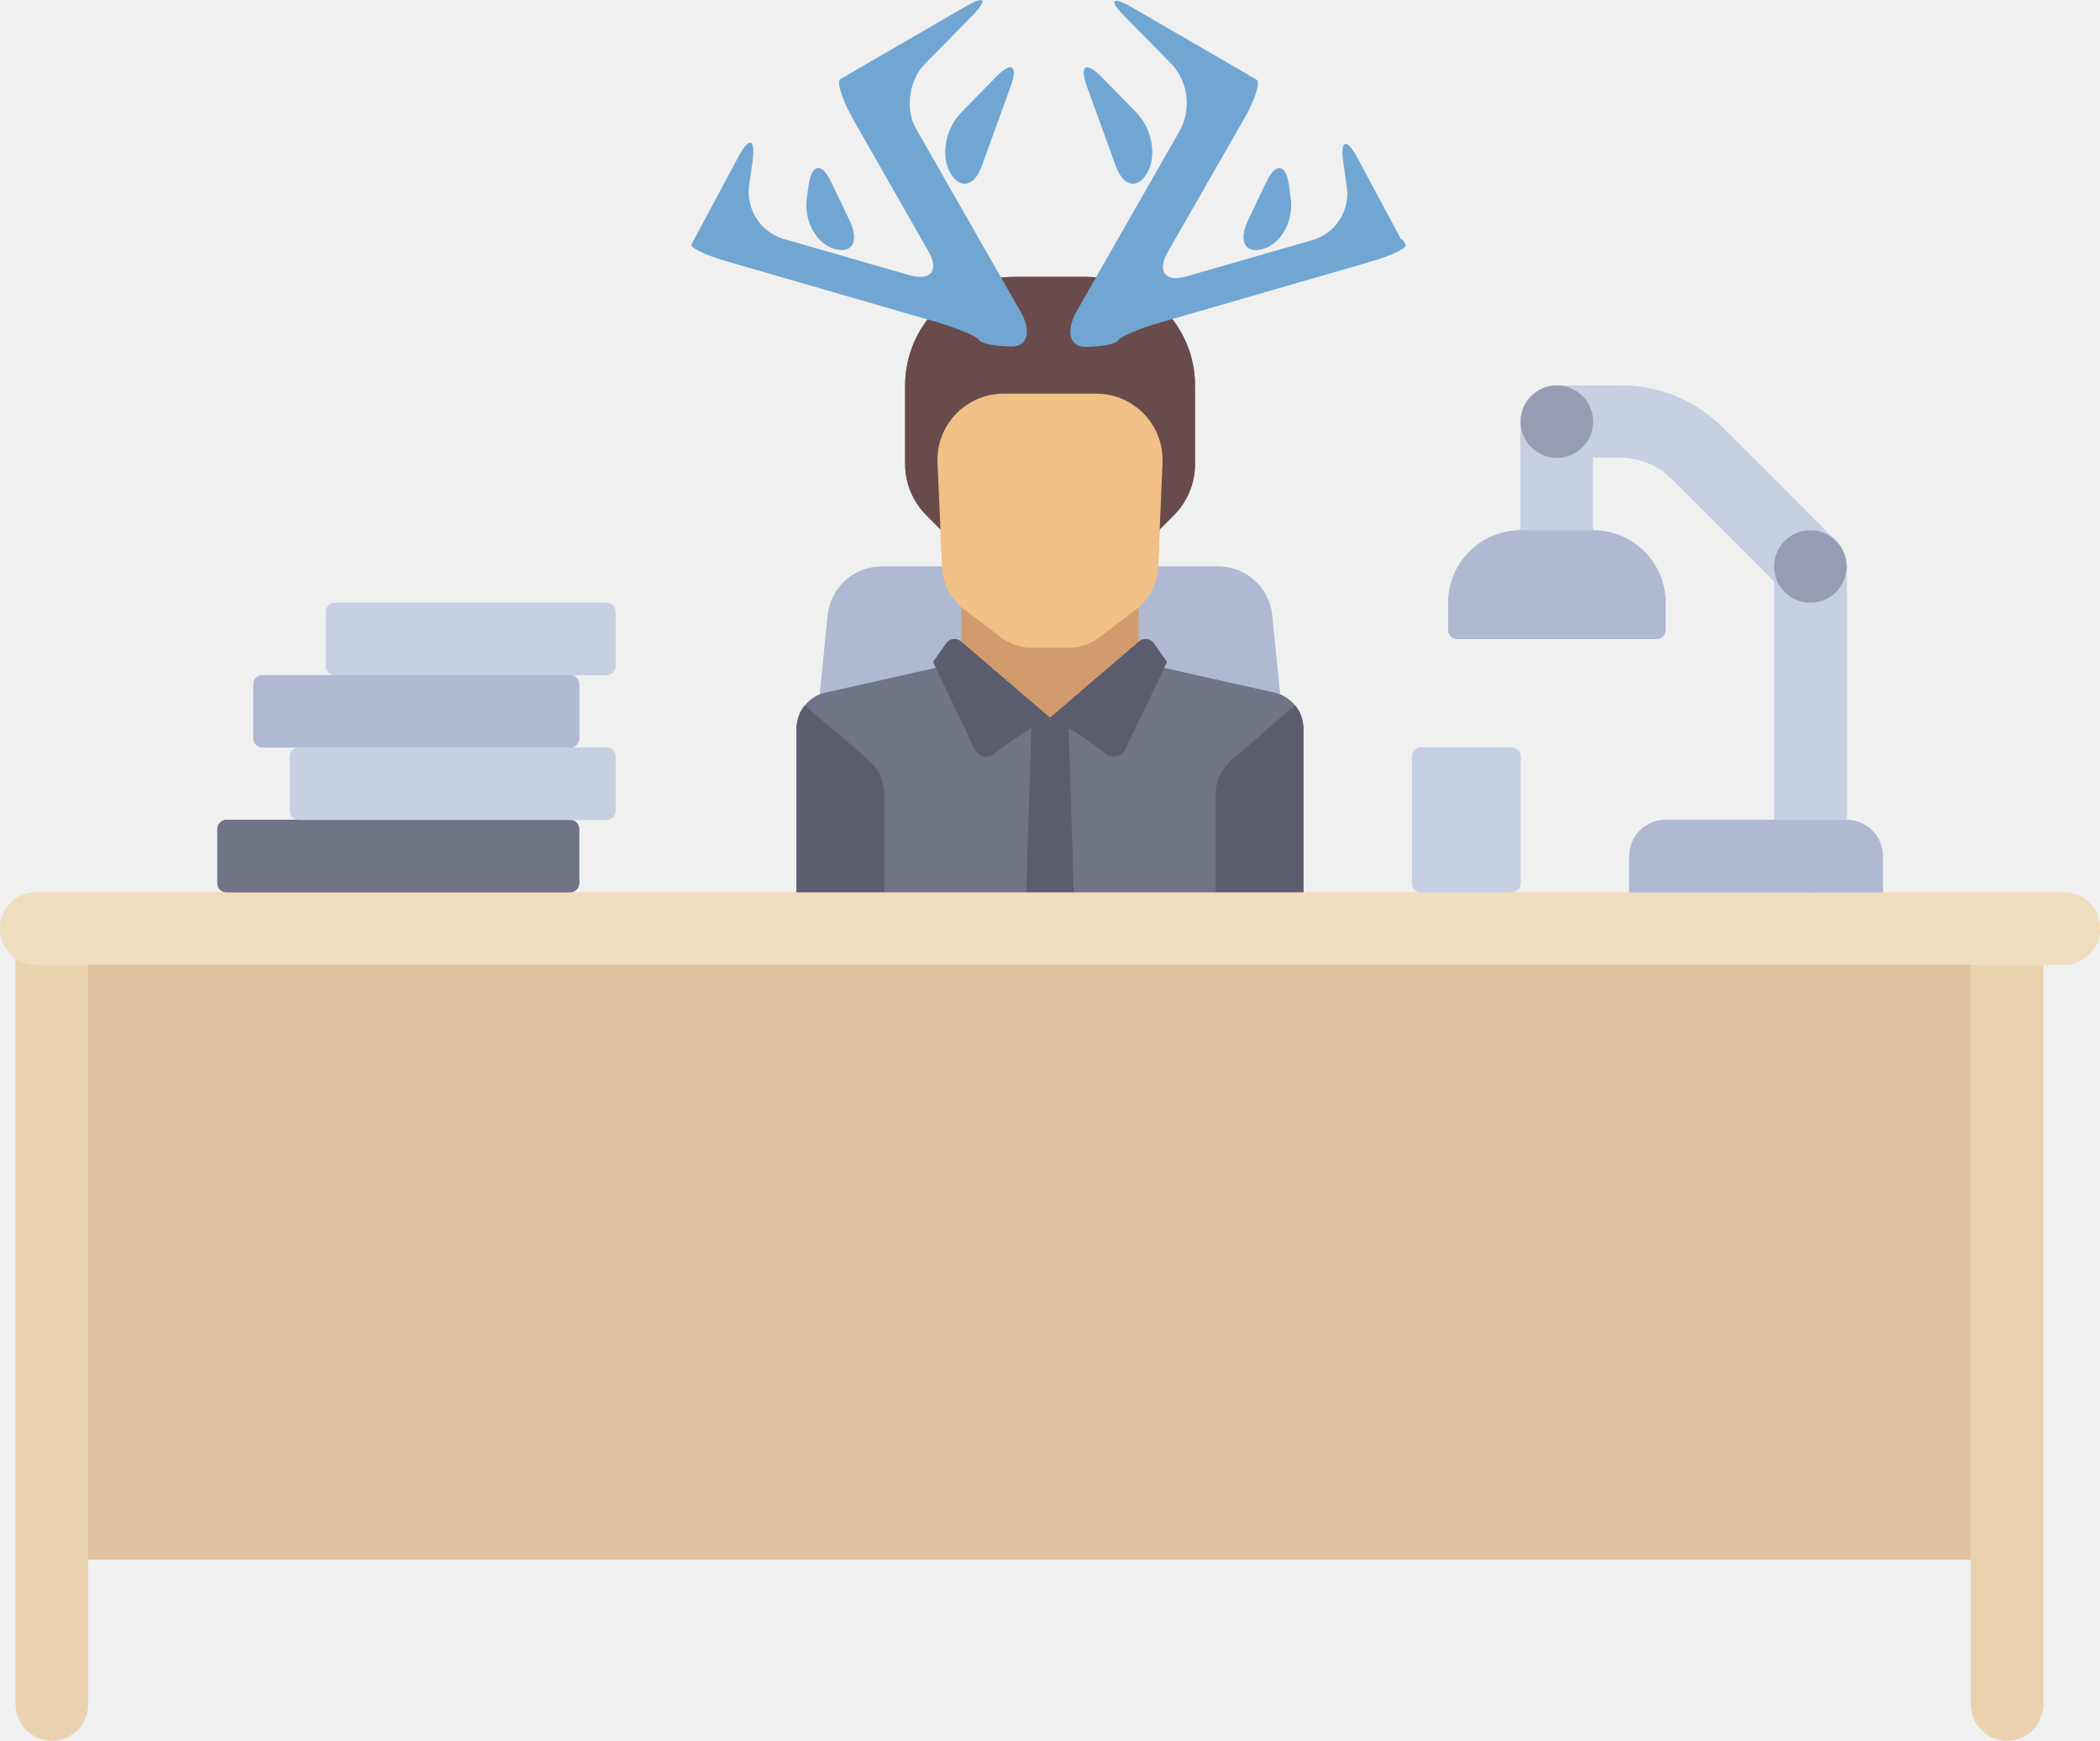
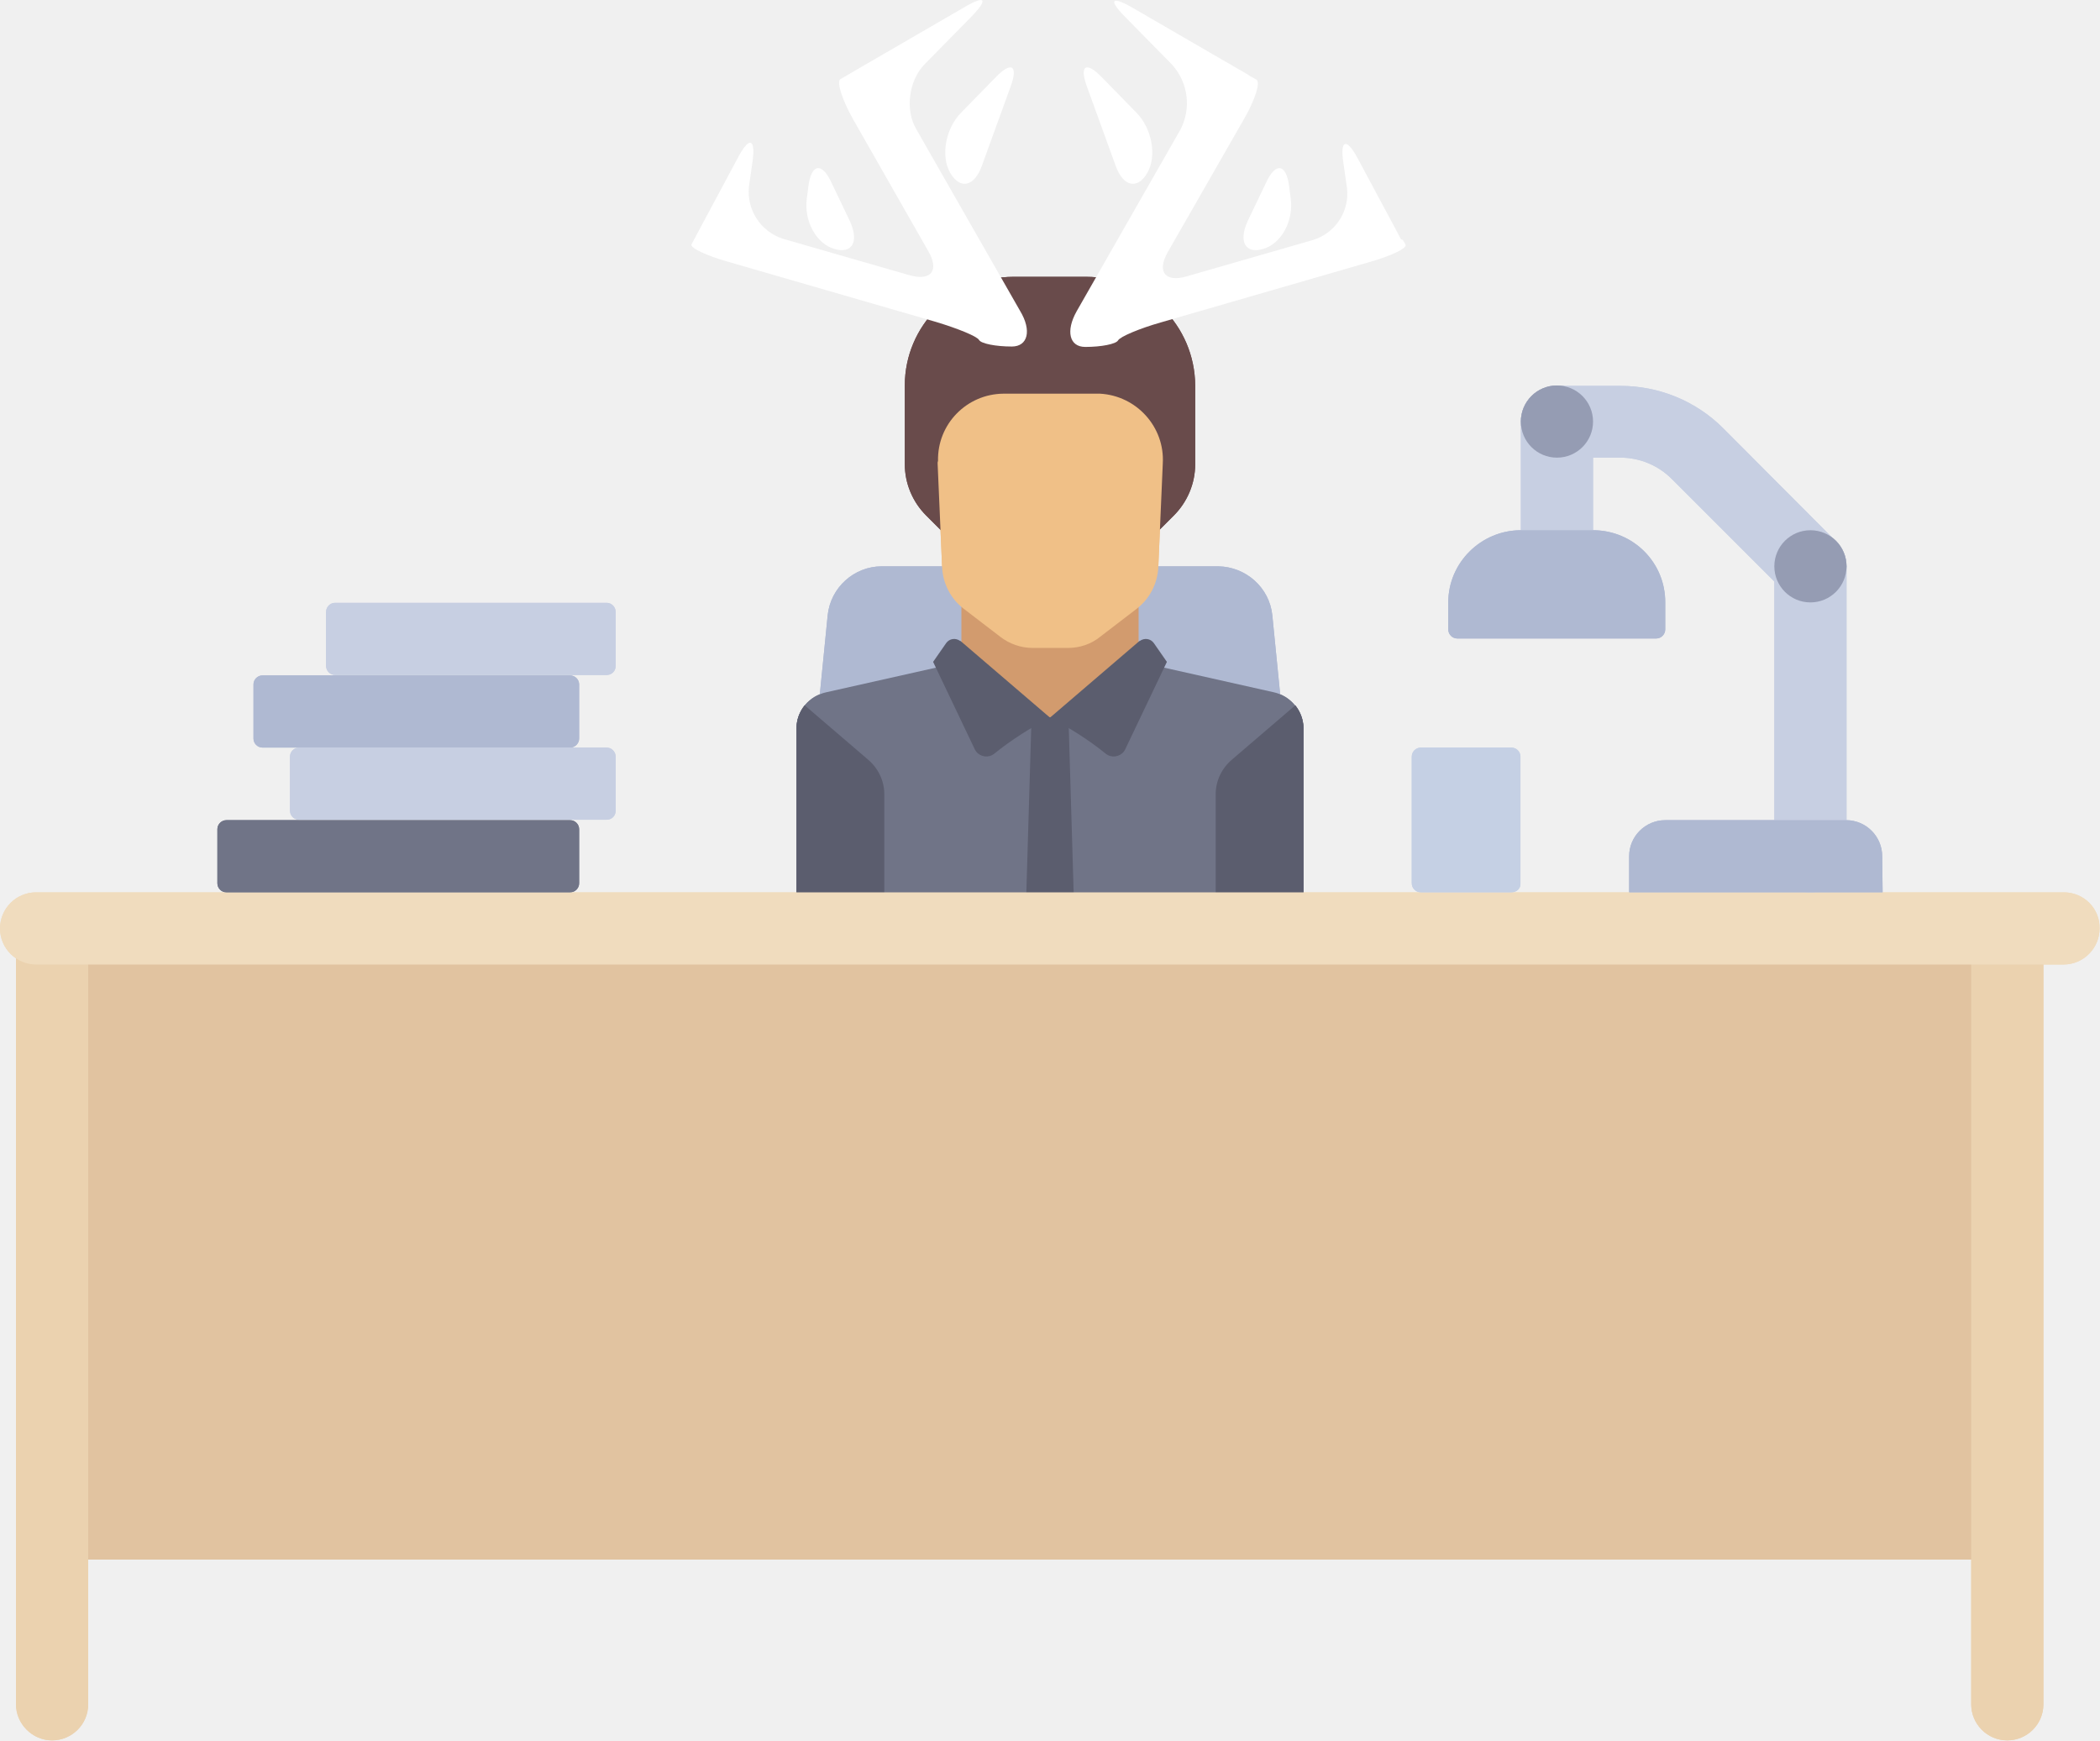
- <svg xmlns="http://www.w3.org/2000/svg" id="Layer_1" data-name="Layer 1" viewBox="0 0 512 424.46">
-   <defs>
-     <style>.cls-1{fill:#afb9d2;}.cls-2{fill:#e1c3a0;}.cls-3{fill:#ebd2af;}.cls-4{fill:#d29b6e;}.cls-5{fill:#707487;}.cls-6{fill:#5b5d6e;}.cls-7{fill:#694b4b;}.cls-8{fill:#f0c087;}.cls-9{fill:#f0dcbe;}.cls-10{fill:#c7cfe2;}.cls-11{fill:#959cb3;}.cls-12{fill:#c5d0e4;}.cls-13{fill:#71a6d2;}</style>
-   </defs>
-   <path class="cls-1" d="M297,138.14H215a13.24,13.24,0,0,0-13.18,11.92l-7.64,76.35H317.79l-7.64-76.35A13.24,13.24,0,0,0,297,138.14Z" />
-   <rect class="cls-2" x="12.66" y="221.42" width="476.69" height="158.9" />
-   <path class="cls-3" d="M21.48,221.42V415.63a8.82,8.82,0,1,1-17.65,0V221.42Z" />
-   <path class="cls-3" d="M498.17,221.42V415.63a8.82,8.82,0,1,1-17.65,0V221.42Z" />
-   <polygon class="cls-4" points="277.6 165.41 277.6 146.38 234.4 146.38 234.4 165.41 256 187.16 277.6 165.41" />
-   <path class="cls-5" d="M310.46,168.84l-29.41-6.6a4.83,4.83,0,0,1-1.23-.47L256,175l-22.89-13.88a4.81,4.81,0,0,1-2.16,1.11l-29.41,6.6a9.16,9.16,0,0,0-7.33,8.82v39.93a4.65,4.65,0,0,0,4.75,4.53H313a4.65,4.65,0,0,0,4.75-4.53V177.66A9.17,9.17,0,0,0,310.46,168.84Z" />
-   <path class="cls-6" d="M300.35,185.24,315.75,172a8.78,8.78,0,0,1,2,5.62v39.93a4.65,4.65,0,0,1-4.75,4.53H296.4V193.66A11.1,11.1,0,0,1,300.35,185.24Z" />
-   <path class="cls-6" d="M211.65,185.24,196.25,172a8.78,8.78,0,0,0-2,5.62v39.93a4.65,4.65,0,0,0,4.75,4.53H215.6V193.66A11.1,11.1,0,0,0,211.65,185.24Z" />
-   <polygon class="cls-6" points="261.94 222.12 250.06 222.12 251.54 174.94 260.46 174.94 261.94 222.12" />
-   <path class="cls-6" d="M234.28,156.38,256,175a82.42,82.42,0,0,0-13.59,8.83,3.13,3.13,0,0,1-4.72-1l-10.21-21.4,3.23-4.62A2.45,2.45,0,0,1,234.28,156.38Z" />
-   <path class="cls-6" d="M277.72,156.38,256,175a82.42,82.42,0,0,1,13.59,8.83,3.13,3.13,0,0,0,4.72-1l10.21-21.4-3.23-4.62A2.45,2.45,0,0,0,277.72,156.38Z" />
-   <path class="cls-7" d="M264.83,67.52H247.17A26.48,26.48,0,0,0,220.69,94v19.17a17.66,17.66,0,0,0,5.17,12.48l3.66,3.66h53l3.66-3.66a17.65,17.65,0,0,0,5.17-12.48V94A26.49,26.49,0,0,0,264.83,67.52Z" />
-   <path class="cls-8" d="M228.58,113l1.13,25.45a13.39,13.39,0,0,0,5.19,10l9,6.87a12.82,12.82,0,0,0,7.8,2.66h8.67a12.83,12.83,0,0,0,7.8-2.66l9-6.87a13.39,13.39,0,0,0,5.19-10L283.42,113A16.15,16.15,0,0,0,267.5,96h-23A16.15,16.15,0,0,0,228.58,113Z" />
-   <path class="cls-9" d="M503.17,217.59H8.83A8.83,8.83,0,0,0,0,226.42H0a8.83,8.83,0,0,0,8.83,8.83H503.17a8.83,8.83,0,0,0,8.83-8.83h0A8.83,8.83,0,0,0,503.17,217.59Z" />
-   <path class="cls-10" d="M441.38,217.59a8.83,8.83,0,0,1-8.83-8.83v-67l-25-25a17.56,17.56,0,0,0-12.49-5.17h-6.69v17.66a8.83,8.83,0,0,1-17.66,0V102.83A8.83,8.83,0,0,1,379.58,94H395.1a35.11,35.11,0,0,1,25,10.34l27.55,27.56a8.83,8.83,0,0,1,2.59,6.24v70.62A8.83,8.83,0,0,1,441.38,217.59Z" />
-   <path class="cls-1" d="M388.41,129.32H370.76A17.65,17.65,0,0,0,353.1,147v6.62a2.21,2.21,0,0,0,2.21,2.21h48.55a2.21,2.21,0,0,0,2.21-2.21V147A17.66,17.66,0,0,0,388.41,129.32Z" />
-   <path class="cls-1" d="M459,217.59H397.24v-8.83a8.83,8.83,0,0,1,8.83-8.83h44.14a8.83,8.83,0,0,1,8.83,8.83v8.83Z" />
-   <circle class="cls-11" cx="379.59" cy="102.83" r="8.83" />
-   <circle class="cls-11" cx="441.38" cy="138.14" r="8.83" />
-   <path class="cls-5" d="M139,217.59H55.17A2.21,2.21,0,0,1,53,215.39V202.14a2.21,2.21,0,0,1,2.21-2.21H139a2.21,2.21,0,0,1,2.21,2.21v13.24A2.21,2.21,0,0,1,139,217.59Z" />
-   <path class="cls-1" d="M139,182.28H64a2.21,2.21,0,0,1-2.21-2.21V166.83A2.21,2.21,0,0,1,64,164.63h75a2.21,2.21,0,0,1,2.21,2.21v13.24A2.21,2.21,0,0,1,139,182.28Z" />
-   <path class="cls-10" d="M147.86,164.63H81.65a2.21,2.21,0,0,1-2.21-2.21V149.18A2.21,2.21,0,0,1,81.65,147h66.21a2.21,2.21,0,0,1,2.21,2.21v13.24A2.21,2.21,0,0,1,147.86,164.63Z" />
-   <path class="cls-10" d="M147.86,199.94h-75a2.21,2.21,0,0,1-2.21-2.21V184.49a2.21,2.21,0,0,1,2.21-2.21h75a2.21,2.21,0,0,1,2.21,2.21v13.24A2.21,2.21,0,0,1,147.86,199.94Z" />
-   <path class="cls-12" d="M368.55,217.59H346.48a2.21,2.21,0,0,1-2.21-2.21v-30.9a2.21,2.21,0,0,1,2.21-2.21h22.07a2.21,2.21,0,0,1,2.21,2.21v30.9A2.21,2.21,0,0,1,368.55,217.59Z" />
-   <path class="cls-1" d="M297,138.14H215a13.24,13.24,0,0,0-13.18,11.92l-7.64,76.35H317.79l-7.64-76.35A13.24,13.24,0,0,0,297,138.14Z" />
-   <rect class="cls-2" x="12.66" y="221.42" width="476.69" height="158.9" />
-   <path class="cls-3" d="M21.48,221.42V415.63a8.82,8.82,0,1,1-17.65,0V221.42Z" />
-   <path class="cls-3" d="M498.17,221.42V415.63a8.82,8.82,0,1,1-17.65,0V221.42Z" />
-   <polygon class="cls-4" points="277.6 165.41 277.6 146.38 234.4 146.38 234.4 165.41 256 187.16 277.6 165.41" />
-   <path class="cls-5" d="M310.46,168.84l-29.41-6.6a4.83,4.83,0,0,1-1.23-.47L256,175l-22.89-13.88a4.81,4.81,0,0,1-2.16,1.11l-29.41,6.6a9.16,9.16,0,0,0-7.33,8.82v39.93a4.65,4.65,0,0,0,4.75,4.53H313a4.65,4.65,0,0,0,4.75-4.53V177.66A9.17,9.17,0,0,0,310.46,168.84Z" />
-   <path class="cls-6" d="M300.35,185.24,315.75,172a8.78,8.78,0,0,1,2,5.62v39.93a4.65,4.65,0,0,1-4.75,4.53H296.4V193.66A11.1,11.1,0,0,1,300.35,185.24Z" />
-   <path class="cls-6" d="M211.65,185.24,196.25,172a8.78,8.78,0,0,0-2,5.62v39.93a4.65,4.65,0,0,0,4.75,4.53H215.6V193.66A11.1,11.1,0,0,0,211.65,185.24Z" />
-   <polygon class="cls-6" points="261.94 222.12 250.06 222.12 251.54 174.94 260.46 174.94 261.94 222.12" />
-   <path class="cls-6" d="M234.28,156.38,256,175a82.42,82.42,0,0,0-13.59,8.83,3.13,3.13,0,0,1-4.72-1l-10.21-21.4,3.23-4.62A2.45,2.45,0,0,1,234.28,156.38Z" />
-   <path class="cls-6" d="M277.72,156.38,256,175a82.42,82.42,0,0,1,13.59,8.83,3.13,3.13,0,0,0,4.72-1l10.21-21.4-3.23-4.62A2.45,2.45,0,0,0,277.72,156.38Z" />
-   <path class="cls-7" d="M264.83,67.52H247.17A26.48,26.48,0,0,0,220.69,94v19.17a17.66,17.66,0,0,0,5.17,12.48l3.66,3.66h53l3.66-3.66a17.65,17.65,0,0,0,5.17-12.48V94A26.49,26.49,0,0,0,264.83,67.52Z" />
-   <path class="cls-8" d="M228.58,113l1.13,25.45a13.39,13.39,0,0,0,5.19,10l9,6.87a12.82,12.82,0,0,0,7.8,2.66h8.67a12.83,12.83,0,0,0,7.8-2.66l9-6.87a13.39,13.39,0,0,0,5.19-10L283.42,113A16.15,16.15,0,0,0,267.5,96h-23A16.15,16.15,0,0,0,228.58,113Z" />
-   <path class="cls-9" d="M503.17,217.59H8.83A8.83,8.83,0,0,0,0,226.42H0a8.83,8.83,0,0,0,8.83,8.83H503.17a8.83,8.83,0,0,0,8.83-8.83h0A8.83,8.83,0,0,0,503.17,217.59Z" />
-   <path class="cls-10" d="M441.38,217.59a8.83,8.83,0,0,1-8.83-8.83v-67l-25-25a17.56,17.56,0,0,0-12.49-5.17h-6.69v17.66a8.83,8.83,0,0,1-17.66,0V102.83A8.83,8.83,0,0,1,379.58,94H395.1a35.11,35.11,0,0,1,25,10.34l27.55,27.56a8.83,8.83,0,0,1,2.59,6.24v70.62A8.83,8.83,0,0,1,441.38,217.59Z" />
-   <path class="cls-1" d="M388.41,129.32H370.76A17.65,17.65,0,0,0,353.1,147v6.62a2.21,2.21,0,0,0,2.21,2.21h48.55a2.21,2.21,0,0,0,2.21-2.21V147A17.66,17.66,0,0,0,388.41,129.32Z" />
-   <path class="cls-1" d="M459,217.59H397.24v-8.83a8.83,8.83,0,0,1,8.83-8.83h44.14a8.83,8.83,0,0,1,8.83,8.83v8.83Z" />
-   <circle class="cls-11" cx="379.59" cy="102.83" r="8.83" />
-   <circle class="cls-11" cx="441.38" cy="138.14" r="8.83" />
-   <path class="cls-5" d="M139,217.59H55.17A2.21,2.21,0,0,1,53,215.39V202.14a2.21,2.21,0,0,1,2.21-2.21H139a2.21,2.21,0,0,1,2.21,2.21v13.24A2.21,2.21,0,0,1,139,217.59Z" />
-   <path class="cls-1" d="M139,182.28H64a2.21,2.21,0,0,1-2.21-2.21V166.83A2.21,2.21,0,0,1,64,164.63h75a2.21,2.21,0,0,1,2.21,2.21v13.24A2.21,2.21,0,0,1,139,182.28Z" />
-   <path class="cls-10" d="M147.86,164.63H81.65a2.21,2.21,0,0,1-2.21-2.21V149.18A2.21,2.21,0,0,1,81.65,147h66.21a2.21,2.21,0,0,1,2.21,2.21v13.24A2.21,2.21,0,0,1,147.86,164.63Z" />
-   <path class="cls-10" d="M147.86,199.94h-75a2.21,2.21,0,0,1-2.21-2.21V184.49a2.21,2.21,0,0,1,2.21-2.21h75a2.21,2.21,0,0,1,2.21,2.21v13.24A2.21,2.21,0,0,1,147.86,199.94Z" />
-   <path class="cls-12" d="M368.55,217.59H346.48a2.21,2.21,0,0,1-2.21-2.21v-30.9a2.21,2.21,0,0,1,2.21-2.21h22.07a2.21,2.21,0,0,1,2.21,2.21v30.9A2.21,2.21,0,0,1,368.55,217.59Z" />
-   <path class="cls-13" d="M246.7,84.49c-3.9,0-7.5-.7-8-1.6s-5.2-2.8-10.5-4.4l-50.8-14.7c-5.3-1.5-9.2-3.4-8.8-4.2s.8-1.5.8-1.5,2.1-4,4.7-8.8l6-11.2c2.6-4.8,4.1-4.3,3.4,1.1l-.9,6.3a12,12,0,0,0,8.2,12.7l30.9,8.9c5.3,1.5,7.4-1.1,4.6-5.9L208,29.09c-2.7-4.8-4.1-9.2-3.1-9.8s1.9-1.1,1.9-1.1,3.9-2.3,8.6-5l20-11.6c4.8-2.8,5.5-1.8,1.7,2.2l-11.7,11.9c-3.8,3.9-4.8,11.1-2,15.8l25.3,44.3C251.6,80.59,250.6,84.49,246.7,84.49Z" />
-   <path class="cls-13" d="M246.4,21.09c1.9-5.2.2-6.2-3.6-2.3l-8.5,8.7c-3.8,3.9-5,10.6-2.6,14.7s5.9,3.3,7.7-1.8Z" />
-   <path class="cls-13" d="M202.7,44.49c-2.3-5-4.9-4.6-5.6.9l-.4,3.1c-.7,5.4,2.3,10.9,6.7,12.2s6.1-1.8,3.8-6.8Z" />
-   <path class="cls-13" d="M342.7,59.69c.4.8-3.5,2.7-8.8,4.2l-50.8,14.7c-5.3,1.5-10,3.5-10.5,4.4s-4.1,1.6-8,1.6-4.8-3.9-2.1-8.7l25.3-44.3a14.12,14.12,0,0,0-2-15.8L274.1,3.89C270.3,0,271-1,275.8,1.69l20,11.6c4.8,2.8,8.7,5,8.6,5s.8.5,1.9,1.1-.3,5-3.1,9.8l-18.5,32.3c-2.7,4.8-.6,7.4,4.6,5.9l30.9-8.9a11.81,11.81,0,0,0,8.2-12.7l-.9-6.3c-.8-5.4.8-5.9,3.4-1.1l6,11.2c2.6,4.8,4.7,8.8,4.7,8.8C341.9,58.19,342.3,58.89,342.7,59.69Z" />
-   <path class="cls-13" d="M265,21.09c-1.9-5.2-.2-6.2,3.6-2.3l8.5,8.7c3.8,3.9,5,10.6,2.6,14.7s-5.9,3.3-7.7-1.8Z" />
-   <path class="cls-13" d="M308.7,44.49c2.3-5,4.9-4.6,5.6.9l.4,3.1c.7,5.4-2.3,10.9-6.7,12.2s-6.1-1.8-3.8-6.8Z" />
+ <svg xmlns="http://www.w3.org/2000/svg" version="1.1" id="Layer_1" x="0px" y="0px" viewBox="0 0 512 424.5" style="enable-background:new 0 0 512 424.5;" xml:space="preserve">
+   <style type="text/css">
+ 	.st0{fill:#AFB9D2;}
+ 	.st1{fill:#E1C3A0;}
+ 	.st2{fill:#EBD2AF;}
+ 	.st3{fill:#D29B6E;}
+ 	.st4{fill:#707487;}
+ 	.st5{fill:#5B5D6E;}
+ 	.st6{fill:#694B4B;}
+ 	.st7{fill:#F0C087;}
+ 	.st8{fill:#F0DCBE;}
+ 	.st9{fill:#C7CFE2;}
+ 	.st10{fill:#959CB3;}
+ 	.st11{fill:#C5D0E4;}
+ 	.st12{fill:#FFFFFF;}
+ </style>
+   <path class="st0" d="M297,138.1h-82c-6.8,0-12.5,5.2-13.2,11.9l-7.6,76.4h123.6l-7.6-76.4C309.5,143.3,303.8,138.2,297,138.1z" />
+   <rect x="12.7" y="221.4" class="st1" width="476.7" height="158.9" />
+   <path class="st2" d="M21.5,221.4v194.2c0,4.9-4,8.8-8.8,8.8s-8.8-4-8.8-8.8l0,0V221.4H21.5z" />
+   <path class="st2" d="M498.2,221.4v194.2c0,4.9-4,8.8-8.8,8.8c-4.9,0-8.8-4-8.8-8.8V221.4H498.2z" />
+   <polygon class="st3" points="277.6,165.4 277.6,146.4 234.4,146.4 234.4,165.4 256,187.2 " />
+   <path class="st4" d="M310.5,168.8l-29.4-6.6c-0.4-0.1-0.8-0.3-1.2-0.5L256,175l-22.9-13.9c-0.6,0.5-1.4,0.9-2.2,1.1l-29.4,6.6  c-4.2,0.9-7.3,4.5-7.3,8.8v39.9c0.1,2.6,2.2,4.6,4.8,4.5h114c2.6,0.1,4.7-2,4.8-4.5v-39.9C317.7,173.4,314.7,169.7,310.5,168.8z" />
+   <path class="st5" d="M300.4,185.2l15.4-13.2c1.3,1.6,2,3.6,2,5.6v39.9c-0.1,2.6-2.2,4.6-4.8,4.5h-16.6v-28.4  C296.4,190.4,297.9,187.3,300.4,185.2z" />
+   <path class="st5" d="M211.6,185.2L196.2,172c-1.3,1.6-2,3.6-2,5.6v39.9c0.1,2.6,2.2,4.6,4.8,4.5h16.6v-28.4  C215.6,190.4,214.1,187.3,211.6,185.2z" />
+   <polygon class="st5" points="261.9,222.1 250.1,222.1 251.5,174.9 260.5,174.9 " />
+   <path class="st5" d="M234.3,156.4L256,175c-4.8,2.5-9.4,5.4-13.6,8.8c-1.4,1.1-3.3,0.8-4.4-0.5c-0.1-0.2-0.2-0.3-0.3-0.5l-10.2-21.4  l3.2-4.6c0.8-1.1,2.3-1.3,3.4-0.5C234.2,156.3,234.2,156.3,234.3,156.4z" />
+   <path class="st5" d="M277.7,156.4L256,175c4.8,2.5,9.4,5.4,13.6,8.8c1.4,1.1,3.3,0.8,4.4-0.5c0.1-0.2,0.2-0.3,0.3-0.5l10.2-21.4  l-3.2-4.6c-0.8-1.1-2.3-1.3-3.4-0.5C277.8,156.3,277.8,156.3,277.7,156.4z" />
+   <path class="st6" d="M264.8,67.5h-17.7c-14.6,0-26.5,11.9-26.5,26.5v0v19.2c0,4.7,1.9,9.2,5.2,12.5l3.7,3.7h53l3.7-3.7  c3.3-3.3,5.2-7.8,5.2-12.5V94C291.3,79.4,279.5,67.5,264.8,67.5C264.8,67.5,264.8,67.5,264.8,67.5z" />
+   <path class="st7" d="M228.6,113l1.1,25.4c0.2,3.9,2.1,7.6,5.2,10l9,6.9c2.2,1.7,5,2.7,7.8,2.7h8.7c2.8,0,5.6-0.9,7.8-2.7l9-6.9  c3.1-2.4,5-6.1,5.2-10l1.1-25.4c0.5-8.9-6.4-16.5-15.3-17c-0.2,0-0.4,0-0.6,0h-23c-8.9,0.1-16.1,7.4-15.9,16.4  C228.6,112.6,228.6,112.8,228.6,113z" />
+   <path class="st8" d="M503.2,217.6H8.8c-4.9,0-8.8,4-8.8,8.8c0,0,0,0,0,0l0,0c0,4.9,4,8.8,8.8,8.8c0,0,0,0,0,0h494.3  c4.9,0,8.8-4,8.8-8.8l0,0C512,221.5,508,217.6,503.2,217.6z" />
+   <path class="st9" d="M441.4,217.6c-4.9,0-8.8-4-8.8-8.8v-67l-25-25c-3.3-3.3-7.8-5.2-12.5-5.2h-6.7v17.7c0,4.9-4,8.8-8.8,8.8  c-4.9,0-8.8-4-8.8-8.8v-26.4c0-4.9,4-8.8,8.8-8.8c0,0,0,0,0,0h15.5c9.4,0,18.4,3.7,25,10.3l27.5,27.6c1.7,1.7,2.6,3.9,2.6,6.2v70.6  C450.2,213.6,446.3,217.6,441.4,217.6C441.4,217.6,441.4,217.6,441.4,217.6z" />
+   <path class="st0" d="M388.4,129.3h-17.6c-9.7,0-17.7,7.9-17.7,17.6c0,0,0,0,0,0v6.6c0,1.2,1,2.2,2.2,2.2h48.5c1.2,0,2.2-1,2.2-2.2  V147C406.1,137.2,398.2,129.3,388.4,129.3C388.4,129.3,388.4,129.3,388.4,129.3z" />
+   <path class="st0" d="M459,217.6h-61.8v-8.8c0-4.9,4-8.8,8.8-8.8h44.1c4.9,0,8.8,4,8.8,8.8L459,217.6L459,217.6z" />
+   <circle class="st10" cx="379.6" cy="102.8" r="8.8" />
+   <circle class="st10" cx="441.4" cy="138.1" r="8.8" />
+   <path class="st4" d="M139,217.6H55.2c-1.2,0-2.2-1-2.2-2.2v-13.2c0-1.2,1-2.2,2.2-2.2c0,0,0,0,0,0H139c1.2,0,2.2,1,2.2,2.2v0v13.2  C141.2,216.6,140.2,217.6,139,217.6z" />
+   <path class="st0" d="M139,182.3H64c-1.2,0-2.2-1-2.2-2.2l0,0v-13.2c0-1.2,1-2.2,2.2-2.2h75c1.2,0,2.2,1,2.2,2.2v0v13.2  C141.2,181.3,140.2,182.3,139,182.3z" />
+   <path class="st9" d="M147.9,164.6H81.7c-1.2,0-2.2-1-2.2-2.2l0,0v-13.2c0-1.2,1-2.2,2.2-2.2h66.2c1.2,0,2.2,1,2.2,2.2v0v13.2  C150.1,163.7,149.1,164.6,147.9,164.6z" />
+   <path class="st9" d="M147.9,199.9h-75c-1.2,0-2.2-1-2.2-2.2l0,0v-13.2c0-1.2,1-2.2,2.2-2.2h0h75c1.2,0,2.2,1,2.2,2.2v0v13.2  C150.1,199,149.1,199.9,147.9,199.9z" />
+   <path class="st11" d="M368.5,217.6h-22.1c-1.2,0-2.2-1-2.2-2.2v-30.9c0-1.2,1-2.2,2.2-2.2h22.1c1.2,0,2.2,1,2.2,2.2v30.9  C370.8,216.6,369.8,217.6,368.5,217.6L368.5,217.6z" />
+   <path class="st0" d="M297,138.1h-82c-6.8,0-12.5,5.2-13.2,11.9l-7.6,76.4h123.6l-7.6-76.4C309.5,143.3,303.8,138.2,297,138.1z" />
+   <rect x="12.7" y="221.4" class="st1" width="476.7" height="158.9" />
+   <path class="st2" d="M21.5,221.4v194.2c0,4.9-4,8.8-8.8,8.8s-8.8-4-8.8-8.8l0,0V221.4H21.5z" />
+   <path class="st2" d="M498.2,221.4v194.2c0,4.9-4,8.8-8.8,8.8c-4.9,0-8.8-4-8.8-8.8V221.4H498.2z" />
+   <polygon class="st3" points="277.6,165.4 277.6,146.4 234.4,146.4 234.4,165.4 256,187.2 " />
+   <path class="st4" d="M310.5,168.8l-29.4-6.6c-0.4-0.1-0.8-0.3-1.2-0.5L256,175l-22.9-13.9c-0.6,0.5-1.4,0.9-2.2,1.1l-29.4,6.6  c-4.2,0.9-7.3,4.5-7.3,8.8v39.9c0.1,2.6,2.2,4.6,4.8,4.5h114c2.6,0.1,4.7-2,4.8-4.5v-39.9C317.7,173.4,314.7,169.7,310.5,168.8z" />
+   <path class="st5" d="M300.4,185.2l15.4-13.2c1.3,1.6,2,3.6,2,5.6v39.9c-0.1,2.6-2.2,4.6-4.8,4.5h-16.6v-28.4  C296.4,190.4,297.9,187.3,300.4,185.2z" />
+   <path class="st5" d="M211.6,185.2L196.2,172c-1.3,1.6-2,3.6-2,5.6v39.9c0.1,2.6,2.2,4.6,4.8,4.5h16.6v-28.4  C215.6,190.4,214.1,187.3,211.6,185.2z" />
+   <polygon class="st5" points="261.9,222.1 250.1,222.1 251.5,174.9 260.5,174.9 " />
+   <path class="st5" d="M234.3,156.4L256,175c-4.8,2.5-9.4,5.4-13.6,8.8c-1.4,1.1-3.3,0.8-4.4-0.5c-0.1-0.2-0.2-0.3-0.3-0.5l-10.2-21.4  l3.2-4.6c0.8-1.1,2.3-1.3,3.4-0.5C234.2,156.3,234.2,156.3,234.3,156.4z" />
+   <path class="st5" d="M277.7,156.4L256,175c4.8,2.5,9.4,5.4,13.6,8.8c1.4,1.1,3.3,0.8,4.4-0.5c0.1-0.2,0.2-0.3,0.3-0.5l10.2-21.4  l-3.2-4.6c-0.8-1.1-2.3-1.3-3.4-0.5C277.8,156.3,277.8,156.3,277.7,156.4z" />
+   <path class="st6" d="M264.8,67.5h-17.7c-14.6,0-26.5,11.9-26.5,26.5v0v19.2c0,4.7,1.9,9.2,5.2,12.5l3.7,3.7h53l3.7-3.7  c3.3-3.3,5.2-7.8,5.2-12.5V94C291.3,79.4,279.5,67.5,264.8,67.5C264.8,67.5,264.8,67.5,264.8,67.5z" />
+   <path class="st7" d="M228.6,113l1.1,25.4c0.2,3.9,2.1,7.6,5.2,10l9,6.9c2.2,1.7,5,2.7,7.8,2.7h8.7c2.8,0,5.6-0.9,7.8-2.7l9-6.9  c3.1-2.4,5-6.1,5.2-10l1.1-25.4c0.5-8.9-6.4-16.5-15.3-17c-0.2,0-0.4,0-0.6,0h-23c-8.9,0.1-16.1,7.4-15.9,16.4  C228.6,112.6,228.6,112.8,228.6,113z" />
+   <path class="st8" d="M503.2,217.6H8.8c-4.9,0-8.8,4-8.8,8.8c0,0,0,0,0,0l0,0c0,4.9,4,8.8,8.8,8.8c0,0,0,0,0,0h494.3  c4.9,0,8.8-4,8.8-8.8l0,0C512,221.5,508,217.6,503.2,217.6z" />
+   <path class="st9" d="M441.4,217.6c-4.9,0-8.8-4-8.8-8.8v-67l-25-25c-3.3-3.3-7.8-5.2-12.5-5.2h-6.7v17.7c0,4.9-4,8.8-8.8,8.8  c-4.9,0-8.8-4-8.8-8.8v-26.4c0-4.9,4-8.8,8.8-8.8c0,0,0,0,0,0h15.5c9.4,0,18.4,3.7,25,10.3l27.5,27.6c1.7,1.7,2.6,3.9,2.6,6.2v70.6  C450.2,213.6,446.3,217.6,441.4,217.6C441.4,217.6,441.4,217.6,441.4,217.6z" />
+   <path class="st0" d="M388.4,129.3h-17.6c-9.7,0-17.7,7.9-17.7,17.6c0,0,0,0,0,0v6.6c0,1.2,1,2.2,2.2,2.2h48.5c1.2,0,2.2-1,2.2-2.2  V147C406.1,137.2,398.2,129.3,388.4,129.3C388.4,129.3,388.4,129.3,388.4,129.3z" />
+   <path class="st0" d="M459,217.6h-61.8v-8.8c0-4.9,4-8.8,8.8-8.8h44.1c4.9,0,8.8,4,8.8,8.8L459,217.6L459,217.6z" />
+   <circle class="st10" cx="379.6" cy="102.8" r="8.8" />
+   <circle class="st10" cx="441.4" cy="138.1" r="8.8" />
+   <path class="st4" d="M139,217.6H55.2c-1.2,0-2.2-1-2.2-2.2v-13.2c0-1.2,1-2.2,2.2-2.2c0,0,0,0,0,0H139c1.2,0,2.2,1,2.2,2.2v0v13.2  C141.2,216.6,140.2,217.6,139,217.6z" />
+   <path class="st0" d="M139,182.3H64c-1.2,0-2.2-1-2.2-2.2l0,0v-13.2c0-1.2,1-2.2,2.2-2.2h75c1.2,0,2.2,1,2.2,2.2v0v13.2  C141.2,181.3,140.2,182.3,139,182.3z" />
+   <path class="st9" d="M147.9,164.6H81.7c-1.2,0-2.2-1-2.2-2.2l0,0v-13.2c0-1.2,1-2.2,2.2-2.2h66.2c1.2,0,2.2,1,2.2,2.2v0v13.2  C150.1,163.7,149.1,164.6,147.9,164.6z" />
+   <path class="st9" d="M147.9,199.9h-75c-1.2,0-2.2-1-2.2-2.2l0,0v-13.2c0-1.2,1-2.2,2.2-2.2h0h75c1.2,0,2.2,1,2.2,2.2v0v13.2  C150.1,199,149.1,199.9,147.9,199.9z" />
+   <path class="st11" d="M368.5,217.6h-22.1c-1.2,0-2.2-1-2.2-2.2v-30.9c0-1.2,1-2.2,2.2-2.2h22.1c1.2,0,2.2,1,2.2,2.2v30.9  C370.8,216.6,369.8,217.6,368.5,217.6L368.5,217.6z" />
+   <path class="st12" d="M246.7,84.5c-3.9,0-7.5-0.7-8-1.6s-5.2-2.8-10.5-4.4l-50.8-14.7c-5.3-1.5-9.2-3.4-8.8-4.2s0.8-1.5,0.8-1.5  s2.1-4,4.7-8.8l6-11.2c2.6-4.8,4.1-4.3,3.4,1.1l-0.9,6.3c-0.6,5.6,2.8,10.9,8.2,12.7l30.9,8.9c5.3,1.5,7.4-1.1,4.6-5.9L208,29.1  c-2.7-4.8-4.1-9.2-3.1-9.8s1.9-1.1,1.9-1.1s3.9-2.3,8.6-5l20-11.6c4.8-2.8,5.5-1.8,1.7,2.2l-11.7,11.9c-3.8,3.9-4.8,11.1-2,15.8  l25.3,44.3C251.6,80.6,250.6,84.5,246.7,84.5z" />
+   <path class="st12" d="M246.4,21.1c1.9-5.2,0.2-6.2-3.6-2.3l-8.5,8.7c-3.8,3.9-5,10.6-2.6,14.7s5.9,3.3,7.7-1.8L246.4,21.1z" />
+   <path class="st12" d="M202.7,44.5c-2.3-5-4.9-4.6-5.6,0.9l-0.4,3.1c-0.7,5.4,2.3,10.9,6.7,12.2s6.1-1.8,3.8-6.8L202.7,44.5z" />
+   <path class="st12" d="M342.7,59.7c0.4,0.8-3.5,2.7-8.8,4.2l-50.8,14.7c-5.3,1.5-10,3.5-10.5,4.4s-4.1,1.6-8,1.6s-4.8-3.9-2.1-8.7  l25.3-44.3c2.7-5.2,1.9-11.4-2-15.8L274.1,3.9C270.3,0,271-1,275.8,1.7l20,11.6c4.8,2.8,8.7,5,8.6,5s0.8,0.5,1.9,1.1s-0.3,5-3.1,9.8  l-18.5,32.3c-2.7,4.8-0.6,7.4,4.6,5.9l30.9-8.9c5.4-1.7,8.9-7,8.2-12.7l-0.9-6.3c-0.8-5.4,0.8-5.9,3.4-1.1l6,11.2  c2.6,4.8,4.7,8.8,4.7,8.8C341.9,58.2,342.3,58.9,342.7,59.7z" />
+   <path class="st12" d="M265,21.1c-1.9-5.2-0.2-6.2,3.6-2.3l8.5,8.7c3.8,3.9,5,10.6,2.6,14.7s-5.9,3.3-7.7-1.8L265,21.1z" />
+   <path class="st12" d="M308.7,44.5c2.3-5,4.9-4.6,5.6,0.9l0.4,3.1c0.7,5.4-2.3,10.9-6.7,12.2s-6.1-1.8-3.8-6.8L308.7,44.5z" />
</svg>
